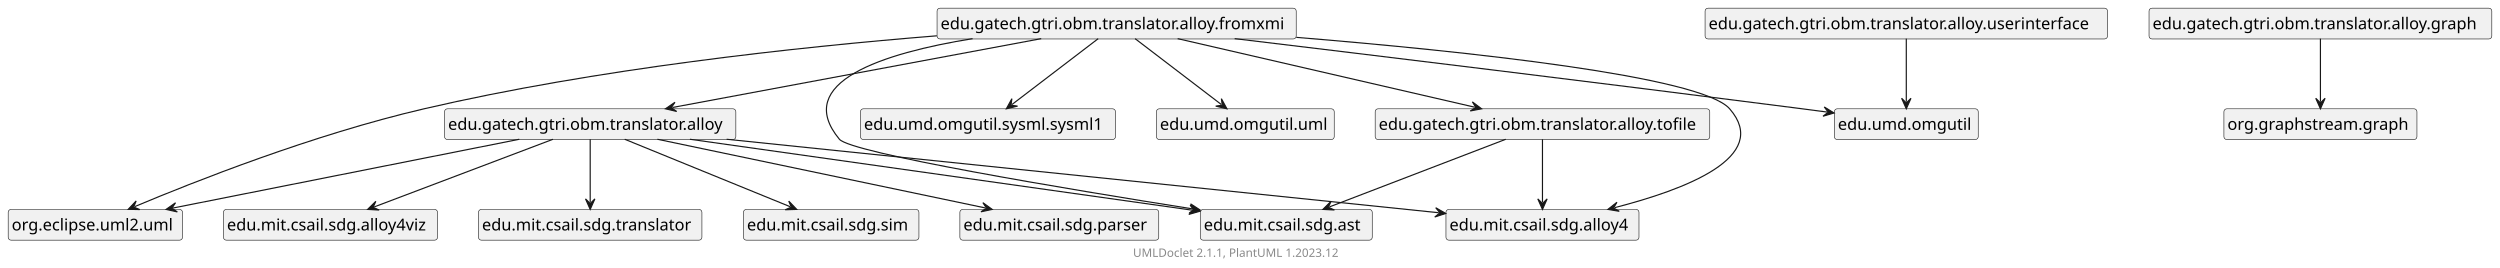
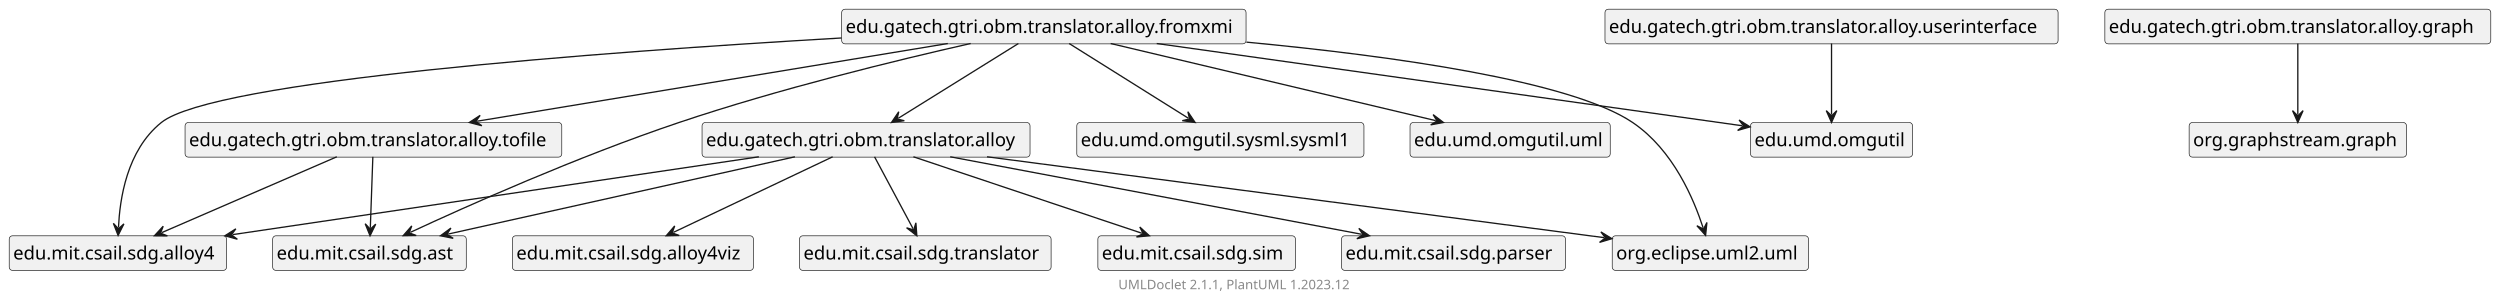
- <svg xmlns="http://www.w3.org/2000/svg" xmlns:xlink="http://www.w3.org/1999/xlink" contentStyleType="text/css" height="229px" preserveAspectRatio="none" style="width:2137px;height:229px;" version="1.1" viewBox="0 0 2137 229" width="2137px" zoomAndPan="magnify">
+ <svg xmlns="http://www.w3.org/2000/svg" xmlns:xlink="http://www.w3.org/1999/xlink" contentStyleType="text/css" height="229px" preserveAspectRatio="none" style="width:1898px;height:229px;" version="1.1" viewBox="0 0 1898 229" width="1898px" zoomAndPan="magnify">
  <defs />
  <g>
    <a href="edu/gatech/gtri/obm/translator/alloy/package-summary.html" target="_top" title="edu/gatech/gtri/obm/translator/alloy/package-summary.html" xlink:actuate="onRequest" xlink:href="edu/gatech/gtri/obm/translator/alloy/package-summary.html" xlink:show="new" xlink:title="edu/gatech/gtri/obm/translator/alloy/package-summary.html" xlink:type="simple">
      <g id="elem_edu.gatech.gtri.obm.translator.alloy">
-         <rect codeLine="28" fill="#F1F1F1" height="26.297" id="edu.gatech.gtri.obm.translator.alloy" rx="2.5" ry="2.5" style="stroke:#181818;stroke-width:0.5;" width="249" x="380" y="93" />
-         <text fill="#000000" font-family="sans-serif" font-size="14" lengthAdjust="spacing" textLength="243" x="383" y="110.995">edu.gatech.gtri.obm.translator.alloy</text>
+         <rect codeLine="28" fill="#F1F1F1" height="26.297" id="edu.gatech.gtri.obm.translator.alloy" rx="2.5" ry="2.5" style="stroke:#181818;stroke-width:0.5;" width="249" x="533" y="93" />
+         <text fill="#000000" font-family="sans-serif" font-size="14" lengthAdjust="spacing" textLength="243" x="536" y="110.995">edu.gatech.gtri.obm.translator.alloy</text>
      </g>
    </a>
+     <g id="elem_edu.mit.csail.sdg.parser">
+       <rect fill="#F1F1F1" height="26.297" id="edu.mit.csail.sdg.parser" rx="2.5" ry="2.5" style="stroke:#181818;stroke-width:0.5;" width="170" x="1018.5" y="179" />
+       <text fill="#000000" font-family="sans-serif" font-size="14" lengthAdjust="spacing" textLength="164" x="1021.5" y="196.995">edu.mit.csail.sdg.parser</text>
+     </g>
    <g id="elem_edu.mit.csail.sdg.ast">
-       <rect fill="#F1F1F1" height="26.297" id="edu.mit.csail.sdg.ast" rx="2.5" ry="2.5" style="stroke:#181818;stroke-width:0.5;" width="147" x="1026" y="179" />
-       <text fill="#000000" font-family="sans-serif" font-size="14" lengthAdjust="spacing" textLength="141" x="1029" y="196.995">edu.mit.csail.sdg.ast</text>
-     </g>
-     <g id="elem_edu.mit.csail.sdg.parser">
-       <rect fill="#F1F1F1" height="26.297" id="edu.mit.csail.sdg.parser" rx="2.5" ry="2.5" style="stroke:#181818;stroke-width:0.5;" width="170" x="820.5" y="179" />
-       <text fill="#000000" font-family="sans-serif" font-size="14" lengthAdjust="spacing" textLength="164" x="823.5" y="196.995">edu.mit.csail.sdg.parser</text>
+       <rect fill="#F1F1F1" height="26.297" id="edu.mit.csail.sdg.ast" rx="2.5" ry="2.5" style="stroke:#181818;stroke-width:0.5;" width="147" x="207" y="179" />
+       <text fill="#000000" font-family="sans-serif" font-size="14" lengthAdjust="spacing" textLength="141" x="210" y="196.995">edu.mit.csail.sdg.ast</text>
    </g>
    <g id="elem_org.eclipse.uml2.uml">
-       <rect fill="#F1F1F1" height="26.297" id="org.eclipse.uml2.uml" rx="2.5" ry="2.5" style="stroke:#181818;stroke-width:0.5;" width="149" x="7" y="179" />
-       <text fill="#000000" font-family="sans-serif" font-size="14" lengthAdjust="spacing" textLength="143" x="10" y="196.995">org.eclipse.uml2.uml</text>
+       <rect fill="#F1F1F1" height="26.297" id="org.eclipse.uml2.uml" rx="2.5" ry="2.5" style="stroke:#181818;stroke-width:0.5;" width="149" x="1224" y="179" />
+       <text fill="#000000" font-family="sans-serif" font-size="14" lengthAdjust="spacing" textLength="143" x="1227" y="196.995">org.eclipse.uml2.uml</text>
    </g>
    <g id="elem_edu.mit.csail.sdg.alloy4viz">
-       <rect fill="#F1F1F1" height="26.297" id="edu.mit.csail.sdg.alloy4viz" rx="2.5" ry="2.5" style="stroke:#181818;stroke-width:0.5;" width="183" x="191" y="179" />
-       <text fill="#000000" font-family="sans-serif" font-size="14" lengthAdjust="spacing" textLength="177" x="194" y="196.995">edu.mit.csail.sdg.alloy4viz</text>
+       <rect fill="#F1F1F1" height="26.297" id="edu.mit.csail.sdg.alloy4viz" rx="2.5" ry="2.5" style="stroke:#181818;stroke-width:0.5;" width="183" x="389" y="179" />
+       <text fill="#000000" font-family="sans-serif" font-size="14" lengthAdjust="spacing" textLength="177" x="392" y="196.995">edu.mit.csail.sdg.alloy4viz</text>
    </g>
    <g id="elem_edu.mit.csail.sdg.translator">
-       <rect fill="#F1F1F1" height="26.297" id="edu.mit.csail.sdg.translator" rx="2.5" ry="2.5" style="stroke:#181818;stroke-width:0.5;" width="191" x="409" y="179" />
-       <text fill="#000000" font-family="sans-serif" font-size="14" lengthAdjust="spacing" textLength="185" x="412" y="196.995">edu.mit.csail.sdg.translator</text>
+       <rect fill="#F1F1F1" height="26.297" id="edu.mit.csail.sdg.translator" rx="2.5" ry="2.5" style="stroke:#181818;stroke-width:0.5;" width="191" x="607" y="179" />
+       <text fill="#000000" font-family="sans-serif" font-size="14" lengthAdjust="spacing" textLength="185" x="610" y="196.995">edu.mit.csail.sdg.translator</text>
    </g>
    <g id="elem_edu.mit.csail.sdg.alloy4">
-       <rect fill="#F1F1F1" height="26.297" id="edu.mit.csail.sdg.alloy4" rx="2.5" ry="2.5" style="stroke:#181818;stroke-width:0.5;" width="165" x="1236" y="179" />
-       <text fill="#000000" font-family="sans-serif" font-size="14" lengthAdjust="spacing" textLength="159" x="1239" y="196.995">edu.mit.csail.sdg.alloy4</text>
+       <rect fill="#F1F1F1" height="26.297" id="edu.mit.csail.sdg.alloy4" rx="2.5" ry="2.5" style="stroke:#181818;stroke-width:0.5;" width="165" x="7" y="179" />
+       <text fill="#000000" font-family="sans-serif" font-size="14" lengthAdjust="spacing" textLength="159" x="10" y="196.995">edu.mit.csail.sdg.alloy4</text>
    </g>
    <g id="elem_edu.mit.csail.sdg.sim">
-       <rect fill="#F1F1F1" height="26.297" id="edu.mit.csail.sdg.sim" rx="2.5" ry="2.5" style="stroke:#181818;stroke-width:0.5;" width="150" x="635.5" y="179" />
-       <text fill="#000000" font-family="sans-serif" font-size="14" lengthAdjust="spacing" textLength="144" x="638.5" y="196.995">edu.mit.csail.sdg.sim</text>
+       <rect fill="#F1F1F1" height="26.297" id="edu.mit.csail.sdg.sim" rx="2.5" ry="2.5" style="stroke:#181818;stroke-width:0.5;" width="150" x="833.5" y="179" />
+       <text fill="#000000" font-family="sans-serif" font-size="14" lengthAdjust="spacing" textLength="144" x="836.5" y="196.995">edu.mit.csail.sdg.sim</text>
    </g>
+     <a href="edu/gatech/gtri/obm/translator/alloy/tofile/package-summary.html" target="_top" title="edu/gatech/gtri/obm/translator/alloy/tofile/package-summary.html" xlink:actuate="onRequest" xlink:href="edu/gatech/gtri/obm/translator/alloy/tofile/package-summary.html" xlink:show="new" xlink:title="edu/gatech/gtri/obm/translator/alloy/tofile/package-summary.html" xlink:type="simple">
+       <g id="elem_edu.gatech.gtri.obm.translator.alloy.tofile">
+         <rect codeLine="30" fill="#F1F1F1" height="26.297" id="edu.gatech.gtri.obm.translator.alloy.tofile" rx="2.5" ry="2.5" style="stroke:#181818;stroke-width:0.5;" width="286" x="140.5" y="93" />
+         <text fill="#000000" font-family="sans-serif" font-size="14" lengthAdjust="spacing" textLength="280" x="143.5" y="110.995">edu.gatech.gtri.obm.translator.alloy.tofile</text>
+       </g>
+     </a>
    <a href="edu/gatech/gtri/obm/translator/alloy/fromxmi/package-summary.html" target="_top" title="edu/gatech/gtri/obm/translator/alloy/fromxmi/package-summary.html" xlink:actuate="onRequest" xlink:href="edu/gatech/gtri/obm/translator/alloy/fromxmi/package-summary.html" xlink:show="new" xlink:title="edu/gatech/gtri/obm/translator/alloy/fromxmi/package-summary.html" xlink:type="simple">
      <g id="elem_edu.gatech.gtri.obm.translator.alloy.fromxmi">
-         <rect codeLine="30" fill="#F1F1F1" height="26.297" id="edu.gatech.gtri.obm.translator.alloy.fromxmi" rx="2.5" ry="2.5" style="stroke:#181818;stroke-width:0.5;" width="307" x="801" y="7" />
-         <text fill="#000000" font-family="sans-serif" font-size="14" lengthAdjust="spacing" textLength="301" x="804" y="24.995">edu.gatech.gtri.obm.translator.alloy.fromxmi</text>
+         <rect codeLine="32" fill="#F1F1F1" height="26.297" id="edu.gatech.gtri.obm.translator.alloy.fromxmi" rx="2.5" ry="2.5" style="stroke:#181818;stroke-width:0.5;" width="307" x="639" y="7" />
+         <text fill="#000000" font-family="sans-serif" font-size="14" lengthAdjust="spacing" textLength="301" x="642" y="24.995">edu.gatech.gtri.obm.translator.alloy.fromxmi</text>
      </g>
    </a>
    <g id="elem_edu.umd.omgutil.sysml.sysml1">
-       <rect fill="#F1F1F1" height="26.297" id="edu.umd.omgutil.sysml.sysml1" rx="2.5" ry="2.5" style="stroke:#181818;stroke-width:0.5;" width="218" x="735.5" y="93" />
-       <text fill="#000000" font-family="sans-serif" font-size="14" lengthAdjust="spacing" textLength="212" x="738.5" y="110.995">edu.umd.omgutil.sysml.sysml1</text>
+       <rect fill="#F1F1F1" height="26.297" id="edu.umd.omgutil.sysml.sysml1" rx="2.5" ry="2.5" style="stroke:#181818;stroke-width:0.5;" width="218" x="817.5" y="93" />
+       <text fill="#000000" font-family="sans-serif" font-size="14" lengthAdjust="spacing" textLength="212" x="820.5" y="110.995">edu.umd.omgutil.sysml.sysml1</text>
    </g>
    <g id="elem_edu.umd.omgutil">
-       <rect fill="#F1F1F1" height="26.297" id="edu.umd.omgutil" rx="2.5" ry="2.5" style="stroke:#181818;stroke-width:0.5;" width="123" x="1568" y="93" />
-       <text fill="#000000" font-family="sans-serif" font-size="14" lengthAdjust="spacing" textLength="117" x="1571" y="110.995">edu.umd.omgutil</text>
+       <rect fill="#F1F1F1" height="26.297" id="edu.umd.omgutil" rx="2.5" ry="2.5" style="stroke:#181818;stroke-width:0.5;" width="123" x="1329" y="93" />
+       <text fill="#000000" font-family="sans-serif" font-size="14" lengthAdjust="spacing" textLength="117" x="1332" y="110.995">edu.umd.omgutil</text>
    </g>
    <g id="elem_edu.umd.omgutil.uml">
-       <rect fill="#F1F1F1" height="26.297" id="edu.umd.omgutil.uml" rx="2.5" ry="2.5" style="stroke:#181818;stroke-width:0.5;" width="152" x="988.5" y="93" />
-       <text fill="#000000" font-family="sans-serif" font-size="14" lengthAdjust="spacing" textLength="146" x="991.5" y="110.995">edu.umd.omgutil.uml</text>
+       <rect fill="#F1F1F1" height="26.297" id="edu.umd.omgutil.uml" rx="2.5" ry="2.5" style="stroke:#181818;stroke-width:0.5;" width="152" x="1070.5" y="93" />
+       <text fill="#000000" font-family="sans-serif" font-size="14" lengthAdjust="spacing" textLength="146" x="1073.5" y="110.995">edu.umd.omgutil.uml</text>
    </g>
-     <a href="edu/gatech/gtri/obm/translator/alloy/tofile/package-summary.html" target="_top" title="edu/gatech/gtri/obm/translator/alloy/tofile/package-summary.html" xlink:actuate="onRequest" xlink:href="edu/gatech/gtri/obm/translator/alloy/tofile/package-summary.html" xlink:show="new" xlink:title="edu/gatech/gtri/obm/translator/alloy/tofile/package-summary.html" xlink:type="simple">
-       <g id="elem_edu.gatech.gtri.obm.translator.alloy.tofile">
-         <rect codeLine="32" fill="#F1F1F1" height="26.297" id="edu.gatech.gtri.obm.translator.alloy.tofile" rx="2.5" ry="2.5" style="stroke:#181818;stroke-width:0.5;" width="286" x="1175.5" y="93" />
-         <text fill="#000000" font-family="sans-serif" font-size="14" lengthAdjust="spacing" textLength="280" x="1178.5" y="110.995">edu.gatech.gtri.obm.translator.alloy.tofile</text>
+     <a href="edu/gatech/gtri/obm/translator/alloy/userinterface/package-summary.html" target="_top" title="edu/gatech/gtri/obm/translator/alloy/userinterface/package-summary.html" xlink:actuate="onRequest" xlink:href="edu/gatech/gtri/obm/translator/alloy/userinterface/package-summary.html" xlink:show="new" xlink:title="edu/gatech/gtri/obm/translator/alloy/userinterface/package-summary.html" xlink:type="simple">
+       <g id="elem_edu.gatech.gtri.obm.translator.alloy.userinterface">
+         <rect codeLine="34" fill="#F1F1F1" height="26.297" id="edu.gatech.gtri.obm.translator.alloy.userinterface" rx="2.5" ry="2.5" style="stroke:#181818;stroke-width:0.5;" width="344" x="1218.5" y="7" />
+         <text fill="#000000" font-family="sans-serif" font-size="14" lengthAdjust="spacing" textLength="338" x="1221.5" y="24.995">edu.gatech.gtri.obm.translator.alloy.userinterface</text>
      </g>
    </a>
    <a href="edu/gatech/gtri/obm/translator/alloy/graph/package-summary.html" target="_top" title="edu/gatech/gtri/obm/translator/alloy/graph/package-summary.html" xlink:actuate="onRequest" xlink:href="edu/gatech/gtri/obm/translator/alloy/graph/package-summary.html" xlink:show="new" xlink:title="edu/gatech/gtri/obm/translator/alloy/graph/package-summary.html" xlink:type="simple">
      <g id="elem_edu.gatech.gtri.obm.translator.alloy.graph">
-         <rect codeLine="34" fill="#F1F1F1" height="26.297" id="edu.gatech.gtri.obm.translator.alloy.graph" rx="2.5" ry="2.5" style="stroke:#181818;stroke-width:0.5;" width="293" x="1837" y="7" />
-         <text fill="#000000" font-family="sans-serif" font-size="14" lengthAdjust="spacing" textLength="287" x="1840" y="24.995">edu.gatech.gtri.obm.translator.alloy.graph</text>
+         <rect codeLine="36" fill="#F1F1F1" height="26.297" id="edu.gatech.gtri.obm.translator.alloy.graph" rx="2.5" ry="2.5" style="stroke:#181818;stroke-width:0.5;" width="293" x="1598" y="7" />
+         <text fill="#000000" font-family="sans-serif" font-size="14" lengthAdjust="spacing" textLength="287" x="1601" y="24.995">edu.gatech.gtri.obm.translator.alloy.graph</text>
      </g>
    </a>
    <g id="elem_org.graphstream.graph">
-       <rect fill="#F1F1F1" height="26.297" id="org.graphstream.graph" rx="2.5" ry="2.5" style="stroke:#181818;stroke-width:0.5;" width="165" x="1901" y="93" />
-       <text fill="#000000" font-family="sans-serif" font-size="14" lengthAdjust="spacing" textLength="159" x="1904" y="110.995">org.graphstream.graph</text>
-     </g>
-     <a href="edu/gatech/gtri/obm/translator/alloy/userinterface/package-summary.html" target="_top" title="edu/gatech/gtri/obm/translator/alloy/userinterface/package-summary.html" xlink:actuate="onRequest" xlink:href="edu/gatech/gtri/obm/translator/alloy/userinterface/package-summary.html" xlink:show="new" xlink:title="edu/gatech/gtri/obm/translator/alloy/userinterface/package-summary.html" xlink:type="simple">
-       <g id="elem_edu.gatech.gtri.obm.translator.alloy.userinterface">
-         <rect codeLine="36" fill="#F1F1F1" height="26.297" id="edu.gatech.gtri.obm.translator.alloy.userinterface" rx="2.5" ry="2.5" style="stroke:#181818;stroke-width:0.5;" width="344" x="1457.5" y="7" />
-         <text fill="#000000" font-family="sans-serif" font-size="14" lengthAdjust="spacing" textLength="338" x="1460.5" y="24.995">edu.gatech.gtri.obm.translator.alloy.userinterface</text>
-       </g>
-     </a>
-     <g id="link_edu.gatech.gtri.obm.translator.alloy_edu.mit.csail.sdg.ast">
-       <path codeLine="7" d="M589.75,119.04 C706.71,135.55 909.069,164.111 1019.719,179.741 " fill="none" id="edu.gatech.gtri.obm.translator.alloy-to-edu.mit.csail.sdg.ast" style="stroke:#181818;stroke-width:1.0;" />
-       <polygon fill="#181818" points="1025.66,180.58,1017.308,175.361,1020.709,179.881,1016.189,183.282,1025.66,180.58" style="stroke:#181818;stroke-width:1.0;" />
+       <rect fill="#F1F1F1" height="26.297" id="org.graphstream.graph" rx="2.5" ry="2.5" style="stroke:#181818;stroke-width:0.5;" width="165" x="1662" y="93" />
+       <text fill="#000000" font-family="sans-serif" font-size="14" lengthAdjust="spacing" textLength="159" x="1665" y="110.995">org.graphstream.graph</text>
    </g>
    <g id="link_edu.gatech.gtri.obm.translator.alloy_edu.mit.csail.sdg.parser">
-       <path codeLine="8" d="M561.95,119.04 C638.18,135 766.107,161.799 842.278,177.76 " fill="none" id="edu.gatech.gtri.obm.translator.alloy-to-edu.mit.csail.sdg.parser" style="stroke:#181818;stroke-width:1.0;" />
-       <polygon fill="#181818" points="848.15,178.99,840.162,173.229,843.256,177.965,838.521,181.059,848.15,178.99" style="stroke:#181818;stroke-width:1.0;" />
+       <path codeLine="7" d="M721.4,119.04 C806.19,135 949.094,161.919 1033.824,177.879 " fill="none" id="edu.gatech.gtri.obm.translator.alloy-to-edu.mit.csail.sdg.parser" style="stroke:#181818;stroke-width:1.0;" />
+       <polygon fill="#181818" points="1039.72,178.99,1031.616,173.393,1034.806,178.065,1030.135,181.255,1039.72,178.99" style="stroke:#181818;stroke-width:1.0;" />
+     </g>
+     <g id="link_edu.gatech.gtri.obm.translator.alloy_edu.mit.csail.sdg.ast">
+       <path codeLine="8" d="M603.49,119.04 C531.82,135 411.886,161.725 340.266,177.685 " fill="none" id="edu.gatech.gtri.obm.translator.alloy-to-edu.mit.csail.sdg.ast" style="stroke:#181818;stroke-width:1.0;" />
+       <polygon fill="#181818" points="334.41,178.99,344.065,180.937,339.29,177.903,342.325,173.128,334.41,178.99" style="stroke:#181818;stroke-width:1.0;" />
    </g>
    <g id="link_edu.gatech.gtri.obm.translator.alloy_org.eclipse.uml2.uml">
-       <path codeLine="9" d="M443.89,119.04 C363.48,135 228.235,161.861 147.875,177.821 " fill="none" id="edu.gatech.gtri.obm.translator.alloy-to-org.eclipse.uml2.uml" style="stroke:#181818;stroke-width:1.0;" />
-       <polygon fill="#181818" points="141.99,178.99,151.597,181.16,146.894,178.016,150.038,173.313,141.99,178.99" style="stroke:#181818;stroke-width:1.0;" />
+       <path codeLine="9" d="M749.34,119.04 C877.08,135.77 1099.981,164.991 1217.861,180.431 " fill="none" id="edu.gatech.gtri.obm.translator.alloy-to-org.eclipse.uml2.uml" style="stroke:#181818;stroke-width:1.0;" />
+       <polygon fill="#181818" points="1223.81,181.21,1215.406,176.075,1218.852,180.561,1214.367,184.007,1223.81,181.21" style="stroke:#181818;stroke-width:1.0;" />
    </g>
    <g id="link_edu.gatech.gtri.obm.translator.alloy_edu.mit.csail.sdg.alloy4viz">
-       <path codeLine="10" d="M472.69,119.04 C430.49,135 362.032,160.906 319.862,176.866 " fill="none" id="edu.gatech.gtri.obm.translator.alloy-to-edu.mit.csail.sdg.alloy4viz" style="stroke:#181818;stroke-width:1.0;" />
-       <polygon fill="#181818" points="314.25,178.99,324.083,179.545,318.926,177.22,321.252,172.063,314.25,178.99" style="stroke:#181818;stroke-width:1.0;" />
+       <path codeLine="10" d="M632.14,119.04 C598.49,135 544.861,160.458 511.231,176.417 " fill="none" id="edu.gatech.gtri.obm.translator.alloy-to-edu.mit.csail.sdg.alloy4viz" style="stroke:#181818;stroke-width:1.0;" />
+       <polygon fill="#181818" points="505.81,178.99,515.656,178.745,510.327,176.846,512.226,171.518,505.81,178.99" style="stroke:#181818;stroke-width:1.0;" />
    </g>
    <g id="link_edu.gatech.gtri.obm.translator.alloy_edu.mit.csail.sdg.translator">
-       <path codeLine="11" d="M504.5,119.04 C504.5,135 504.5,157.03 504.5,172.99 " fill="none" id="edu.gatech.gtri.obm.translator.alloy-to-edu.mit.csail.sdg.translator" style="stroke:#181818;stroke-width:1.0;" />
-       <polygon fill="#181818" points="504.5,178.99,508.5,169.99,504.5,173.99,500.5,169.99,504.5,178.99" style="stroke:#181818;stroke-width:1.0;" />
+       <path codeLine="11" d="M663.95,119.04 C672.5,135 684.689,157.74 693.229,173.7 " fill="none" id="edu.gatech.gtri.obm.translator.alloy-to-edu.mit.csail.sdg.translator" style="stroke:#181818;stroke-width:1.0;" />
+       <polygon fill="#181818" points="696.06,178.99,695.341,169.167,693.701,174.582,688.287,172.942,696.06,178.99" style="stroke:#181818;stroke-width:1.0;" />
    </g>
    <g id="link_edu.gatech.gtri.obm.translator.alloy_edu.mit.csail.sdg.alloy4">
-       <path codeLine="12" d="M621.13,119.04 C787.85,136.24 1084.242,166.824 1229.822,181.844 " fill="none" id="edu.gatech.gtri.obm.translator.alloy-to-edu.mit.csail.sdg.alloy4" style="stroke:#181818;stroke-width:1.0;" />
-       <polygon fill="#181818" points="1235.79,182.46,1227.248,177.558,1230.816,181.947,1226.427,185.515,1235.79,182.46" style="stroke:#181818;stroke-width:1.0;" />
+       <path codeLine="12" d="M576.12,119.04 C468.14,135 284.565,162.152 176.665,178.112 " fill="none" id="edu.gatech.gtri.obm.translator.alloy-to-edu.mit.csail.sdg.alloy4" style="stroke:#181818;stroke-width:1.0;" />
+       <polygon fill="#181818" points="170.73,178.99,180.218,181.63,175.676,178.258,179.048,173.716,170.73,178.99" style="stroke:#181818;stroke-width:1.0;" />
    </g>
    <g id="link_edu.gatech.gtri.obm.translator.alloy_edu.mit.csail.sdg.sim">
-       <path codeLine="13" d="M534.01,119.04 C573.18,135 636.354,160.764 675.484,176.724 " fill="none" id="edu.gatech.gtri.obm.translator.alloy-to-edu.mit.csail.sdg.sim" style="stroke:#181818;stroke-width:1.0;" />
-       <polygon fill="#181818" points="681.04,178.99,674.217,171.887,676.41,177.102,671.196,179.295,681.04,178.99" style="stroke:#181818;stroke-width:1.0;" />
+       <path codeLine="13" d="M693.46,119.04 C741.18,135 819.23,161.125 866.91,177.085 " fill="none" id="edu.gatech.gtri.obm.translator.alloy-to-edu.mit.csail.sdg.sim" style="stroke:#181818;stroke-width:1.0;" />
+       <polygon fill="#181818" points="872.6,178.99,865.335,172.34,867.859,177.403,862.796,179.926,872.6,178.99" style="stroke:#181818;stroke-width:1.0;" />
+     </g>
+     <g id="link_edu.gatech.gtri.obm.translator.alloy.tofile_edu.mit.csail.sdg.ast">
+       <path codeLine="14" d="M283.07,119.04 C282.5,135 281.714,157.034 281.144,172.994 " fill="none" id="edu.gatech.gtri.obm.translator.alloy.tofile-to-edu.mit.csail.sdg.ast" style="stroke:#181818;stroke-width:1.0;" />
+       <polygon fill="#181818" points="280.93,178.99,285.249,170.138,281.108,173.993,277.254,169.853,280.93,178.99" style="stroke:#181818;stroke-width:1.0;" />
+     </g>
+     <g id="link_edu.gatech.gtri.obm.translator.alloy.tofile_edu.mit.csail.sdg.alloy4">
+       <path codeLine="15" d="M255.7,119.04 C218.83,135 159.606,160.646 122.746,176.606 " fill="none" id="edu.gatech.gtri.obm.translator.alloy.tofile-to-edu.mit.csail.sdg.alloy4" style="stroke:#181818;stroke-width:1.0;" />
+       <polygon fill="#181818" points="117.24,178.99,127.088,179.085,121.828,177.003,123.91,171.743,117.24,178.99" style="stroke:#181818;stroke-width:1.0;" />
    </g>
    <g id="link_edu.gatech.gtri.obm.translator.alloy.fromxmi_edu.umd.omgutil.sysml.sysml1">
-       <path codeLine="14" d="M938.74,33.04 C917.83,49 885.899,73.388 864.999,89.349 " fill="none" id="edu.gatech.gtri.obm.translator.alloy.fromxmi-to-edu.umd.omgutil.sysml.sysml1" style="stroke:#181818;stroke-width:1.0;" />
-       <polygon fill="#181818" points="860.23,92.99,869.811,90.707,864.204,89.955,864.955,84.349,860.23,92.99" style="stroke:#181818;stroke-width:1.0;" />
+       <path codeLine="16" d="M811.7,33.04 C837.17,49 876.796,73.843 902.256,89.803 " fill="none" id="edu.gatech.gtri.obm.translator.alloy.fromxmi-to-edu.umd.omgutil.sysml.sysml1" style="stroke:#181818;stroke-width:1.0;" />
+       <polygon fill="#181818" points="907.34,92.99,901.839,84.821,903.104,90.334,897.59,91.599,907.34,92.99" style="stroke:#181818;stroke-width:1.0;" />
    </g>
    <g id="link_edu.gatech.gtri.obm.translator.alloy.fromxmi_edu.umd.omgutil">
-       <path codeLine="15" d="M1055.39,33.03 C1172.19,47.04 1370.35,71.08 1540.5,93 C1549.31,94.14 1552.673,94.565 1561.803,95.785 " fill="none" id="edu.gatech.gtri.obm.translator.alloy.fromxmi-to-edu.umd.omgutil" style="stroke:#181818;stroke-width:1.0;" />
-       <polygon fill="#181818" points="1567.75,96.58,1559.359,91.423,1562.794,95.918,1558.3,99.353,1567.75,96.58" style="stroke:#181818;stroke-width:1.0;" />
+       <path codeLine="17" d="M878.18,33.04 C1000.26,50.18 1215.378,80.405 1322.738,95.485 " fill="none" id="edu.gatech.gtri.obm.translator.alloy.fromxmi-to-edu.umd.omgutil" style="stroke:#181818;stroke-width:1.0;" />
+       <polygon fill="#181818" points="1328.68,96.32,1320.324,91.107,1323.729,95.624,1319.211,99.029,1328.68,96.32" style="stroke:#181818;stroke-width:1.0;" />
    </g>
    <g id="link_edu.gatech.gtri.obm.translator.alloy.fromxmi_org.eclipse.uml2.uml">
-       <path codeLine="16" d="M800.84,30.61 C680.41,40.31 509.23,58.91 362.5,93 C267.38,115.1 165.083,155.66 115.153,176.6 " fill="none" id="edu.gatech.gtri.obm.translator.alloy.fromxmi-to-org.eclipse.uml2.uml" style="stroke:#181818;stroke-width:1.0;" />
-       <polygon fill="#181818" points="109.62,178.92,119.467,179.128,114.231,176.986,116.373,171.75,109.62,178.92" style="stroke:#181818;stroke-width:1.0;" />
+       <path codeLine="18" d="M946.24,31.98 C1056.09,42.36 1192.45,61.2 1239.5,93 C1270.6,114.02 1286.079,151.716 1293.019,172.986 " fill="none" id="edu.gatech.gtri.obm.translator.alloy.fromxmi-to-org.eclipse.uml2.uml" style="stroke:#181818;stroke-width:1.0;" />
+       <polygon fill="#181818" points="1294.88,178.69,1295.891,168.893,1293.329,173.937,1288.286,171.375,1294.88,178.69" style="stroke:#181818;stroke-width:1.0;" />
    </g>
    <g id="link_edu.gatech.gtri.obm.translator.alloy.fromxmi_edu.mit.csail.sdg.ast">
-       <path codeLine="17" d="M831.36,33.04 C754.48,45.5 677.15,70.33 717.5,119 C727.34,130.87 911.874,161.542 1020.064,178.662 " fill="none" id="edu.gatech.gtri.obm.translator.alloy.fromxmi-to-edu.mit.csail.sdg.ast" style="stroke:#181818;stroke-width:1.0;" />
-       <polygon fill="#181818" points="1025.99,179.6,1017.726,174.243,1021.051,178.819,1016.475,182.144,1025.99,179.6" style="stroke:#181818;stroke-width:1.0;" />
+       <path codeLine="19" d="M736.91,33.02 C680.49,45.78 590.96,67.6 515.5,93 C437.58,119.23 354.272,156.553 311.562,176.383 " fill="none" id="edu.gatech.gtri.obm.translator.alloy.fromxmi-to-edu.mit.csail.sdg.ast" style="stroke:#181818;stroke-width:1.0;" />
+       <polygon fill="#181818" points="306.12,178.91,315.967,178.748,310.655,176.804,312.599,171.492,306.12,178.91" style="stroke:#181818;stroke-width:1.0;" />
    </g>
    <g id="link_edu.gatech.gtri.obm.translator.alloy.fromxmi_edu.umd.omgutil.uml">
-       <path codeLine="18" d="M970.26,33.04 C991.17,49 1023.101,73.388 1044.001,89.349 " fill="none" id="edu.gatech.gtri.obm.translator.alloy.fromxmi-to-edu.umd.omgutil.uml" style="stroke:#181818;stroke-width:1.0;" />
-       <polygon fill="#181818" points="1048.77,92.99,1044.045,84.349,1044.796,89.955,1039.189,90.707,1048.77,92.99" style="stroke:#181818;stroke-width:1.0;" />
+       <path codeLine="20" d="M843.22,33.04 C910.51,49 1022.792,75.644 1090.032,91.604 " fill="none" id="edu.gatech.gtri.obm.translator.alloy.fromxmi-to-edu.umd.omgutil.uml" style="stroke:#181818;stroke-width:1.0;" />
+       <polygon fill="#181818" points="1095.87,92.99,1088.037,87.02,1091.005,91.835,1086.189,94.803,1095.87,92.99" style="stroke:#181818;stroke-width:1.0;" />
+     </g>
+     <g id="link_edu.gatech.gtri.obm.translator.alloy.fromxmi_edu.gatech.gtri.obm.translator.alloy">
+       <path codeLine="21" d="M773.16,33.04 C747.49,49 707.544,73.859 681.904,89.819 " fill="none" id="edu.gatech.gtri.obm.translator.alloy.fromxmi-to-edu.gatech.gtri.obm.translator.alloy" style="stroke:#181818;stroke-width:1.0;" />
+       <polygon fill="#181818" points="676.81,92.99,686.564,91.63,681.055,90.348,682.337,84.838,676.81,92.99" style="stroke:#181818;stroke-width:1.0;" />
    </g>
    <g id="link_edu.gatech.gtri.obm.translator.alloy.fromxmi_edu.mit.csail.sdg.alloy4">
-       <path codeLine="19" d="M1108.07,31.93 C1253.84,43.91 1454.25,65.19 1478.5,93 C1514.57,134.37 1439.652,162.249 1380.252,177.489 " fill="none" id="edu.gatech.gtri.obm.translator.alloy.fromxmi-to-edu.mit.csail.sdg.alloy4" style="stroke:#181818;stroke-width:1.0;" />
-       <polygon fill="#181818" points="1374.44,178.98,1384.152,180.618,1379.283,177.737,1382.164,172.869,1374.44,178.98" style="stroke:#181818;stroke-width:1.0;" />
+       <path codeLine="22" d="M638.92,28.83 C453.64,39.61 161.93,61.34 122.5,93 C96.04,114.24 90.943,151.547 89.943,172.747 " fill="none" id="edu.gatech.gtri.obm.translator.alloy.fromxmi-to-edu.mit.csail.sdg.alloy4" style="stroke:#181818;stroke-width:1.0;" />
+       <polygon fill="#181818" points="89.66,178.74,94.08,169.939,89.896,173.746,86.088,169.561,89.66,178.74" style="stroke:#181818;stroke-width:1.0;" />
    </g>
    <g id="link_edu.gatech.gtri.obm.translator.alloy.fromxmi_edu.gatech.gtri.obm.translator.alloy.tofile">
-       <path codeLine="20" d="M1006.65,33.04 C1075.85,49 1191.454,75.68 1260.594,91.641 " fill="none" id="edu.gatech.gtri.obm.translator.alloy.fromxmi-to-edu.gatech.gtri.obm.translator.alloy.tofile" style="stroke:#181818;stroke-width:1.0;" />
-       <polygon fill="#181818" points="1266.44,92.99,1258.57,87.068,1261.568,91.865,1256.771,94.863,1266.44,92.99" style="stroke:#181818;stroke-width:1.0;" />
+       <path codeLine="23" d="M719.57,33.04 C622.81,49 458.9,76.053 362.21,92.013 " fill="none" id="edu.gatech.gtri.obm.translator.alloy.fromxmi-to-edu.gatech.gtri.obm.translator.alloy.tofile" style="stroke:#181818;stroke-width:1.0;" />
+       <polygon fill="#181818" points="356.29,92.99,365.821,95.471,361.223,92.176,364.518,87.578,356.29,92.99" style="stroke:#181818;stroke-width:1.0;" />
    </g>
-     <g id="link_edu.gatech.gtri.obm.translator.alloy.fromxmi_edu.gatech.gtri.obm.translator.alloy">
-       <path codeLine="21" d="M890.03,33.04 C804.48,49 660.238,75.929 574.748,91.889 " fill="none" id="edu.gatech.gtri.obm.translator.alloy.fromxmi-to-edu.gatech.gtri.obm.translator.alloy" style="stroke:#181818;stroke-width:1.0;" />
-       <polygon fill="#181818" points="568.85,92.99,578.431,95.27,573.765,92.072,576.963,87.406,568.85,92.99" style="stroke:#181818;stroke-width:1.0;" />
-     </g>
-     <g id="link_edu.gatech.gtri.obm.translator.alloy.tofile_edu.mit.csail.sdg.ast">
-       <path codeLine="22" d="M1287.12,119.04 C1245.49,135 1178.022,160.881 1136.422,176.841 " fill="none" id="edu.gatech.gtri.obm.translator.alloy.tofile-to-edu.mit.csail.sdg.ast" style="stroke:#181818;stroke-width:1.0;" />
-       <polygon fill="#181818" points="1130.82,178.99,1140.656,179.501,1135.488,177.199,1137.79,172.032,1130.82,178.99" style="stroke:#181818;stroke-width:1.0;" />
-     </g>
-     <g id="link_edu.gatech.gtri.obm.translator.alloy.tofile_edu.mit.csail.sdg.alloy4">
-       <path codeLine="23" d="M1318.5,119.04 C1318.5,135 1318.5,157.03 1318.5,172.99 " fill="none" id="edu.gatech.gtri.obm.translator.alloy.tofile-to-edu.mit.csail.sdg.alloy4" style="stroke:#181818;stroke-width:1.0;" />
-       <polygon fill="#181818" points="1318.5,178.99,1322.5,169.99,1318.5,173.99,1314.5,169.99,1318.5,178.99" style="stroke:#181818;stroke-width:1.0;" />
+     <g id="link_edu.gatech.gtri.obm.translator.alloy.userinterface_edu.umd.omgutil">
+       <path codeLine="24" d="M1390.5,33.04 C1390.5,49 1390.5,71.03 1390.5,86.99 " fill="none" id="edu.gatech.gtri.obm.translator.alloy.userinterface-to-edu.umd.omgutil" style="stroke:#181818;stroke-width:1.0;" />
+       <polygon fill="#181818" points="1390.5,92.99,1394.5,83.99,1390.5,87.99,1386.5,83.99,1390.5,92.99" style="stroke:#181818;stroke-width:1.0;" />
    </g>
    <g id="link_edu.gatech.gtri.obm.translator.alloy.graph_org.graphstream.graph">
-       <path codeLine="24" d="M1983.5,33.04 C1983.5,49 1983.5,71.03 1983.5,86.99 " fill="none" id="edu.gatech.gtri.obm.translator.alloy.graph-to-org.graphstream.graph" style="stroke:#181818;stroke-width:1.0;" />
-       <polygon fill="#181818" points="1983.5,92.99,1987.5,83.99,1983.5,87.99,1979.5,83.99,1983.5,92.99" style="stroke:#181818;stroke-width:1.0;" />
+       <path codeLine="25" d="M1744.5,33.04 C1744.5,49 1744.5,71.03 1744.5,86.99 " fill="none" id="edu.gatech.gtri.obm.translator.alloy.graph-to-org.graphstream.graph" style="stroke:#181818;stroke-width:1.0;" />
+       <polygon fill="#181818" points="1744.5,92.99,1748.5,83.99,1744.5,87.99,1740.5,83.99,1744.5,92.99" style="stroke:#181818;stroke-width:1.0;" />
    </g>
-     <g id="link_edu.gatech.gtri.obm.translator.alloy.userinterface_edu.umd.omgutil">
-       <path codeLine="25" d="M1629.5,33.04 C1629.5,49 1629.5,71.03 1629.5,86.99 " fill="none" id="edu.gatech.gtri.obm.translator.alloy.userinterface-to-edu.umd.omgutil" style="stroke:#181818;stroke-width:1.0;" />
-       <polygon fill="#181818" points="1629.5,92.99,1633.5,83.99,1629.5,87.99,1625.5,83.99,1629.5,92.99" style="stroke:#181818;stroke-width:1.0;" />
-     </g>
-     <text fill="#888888" font-family="sans-serif" font-size="10" lengthAdjust="spacing" textLength="186" x="968.5" y="219.579">UMLDoclet 2.1.1, PlantUML 1.2023.12</text>
+     <text fill="#888888" font-family="sans-serif" font-size="10" lengthAdjust="spacing" textLength="186" x="849" y="219.579">UMLDoclet 2.1.1, PlantUML 1.2023.12</text>
  </g>
</svg>
